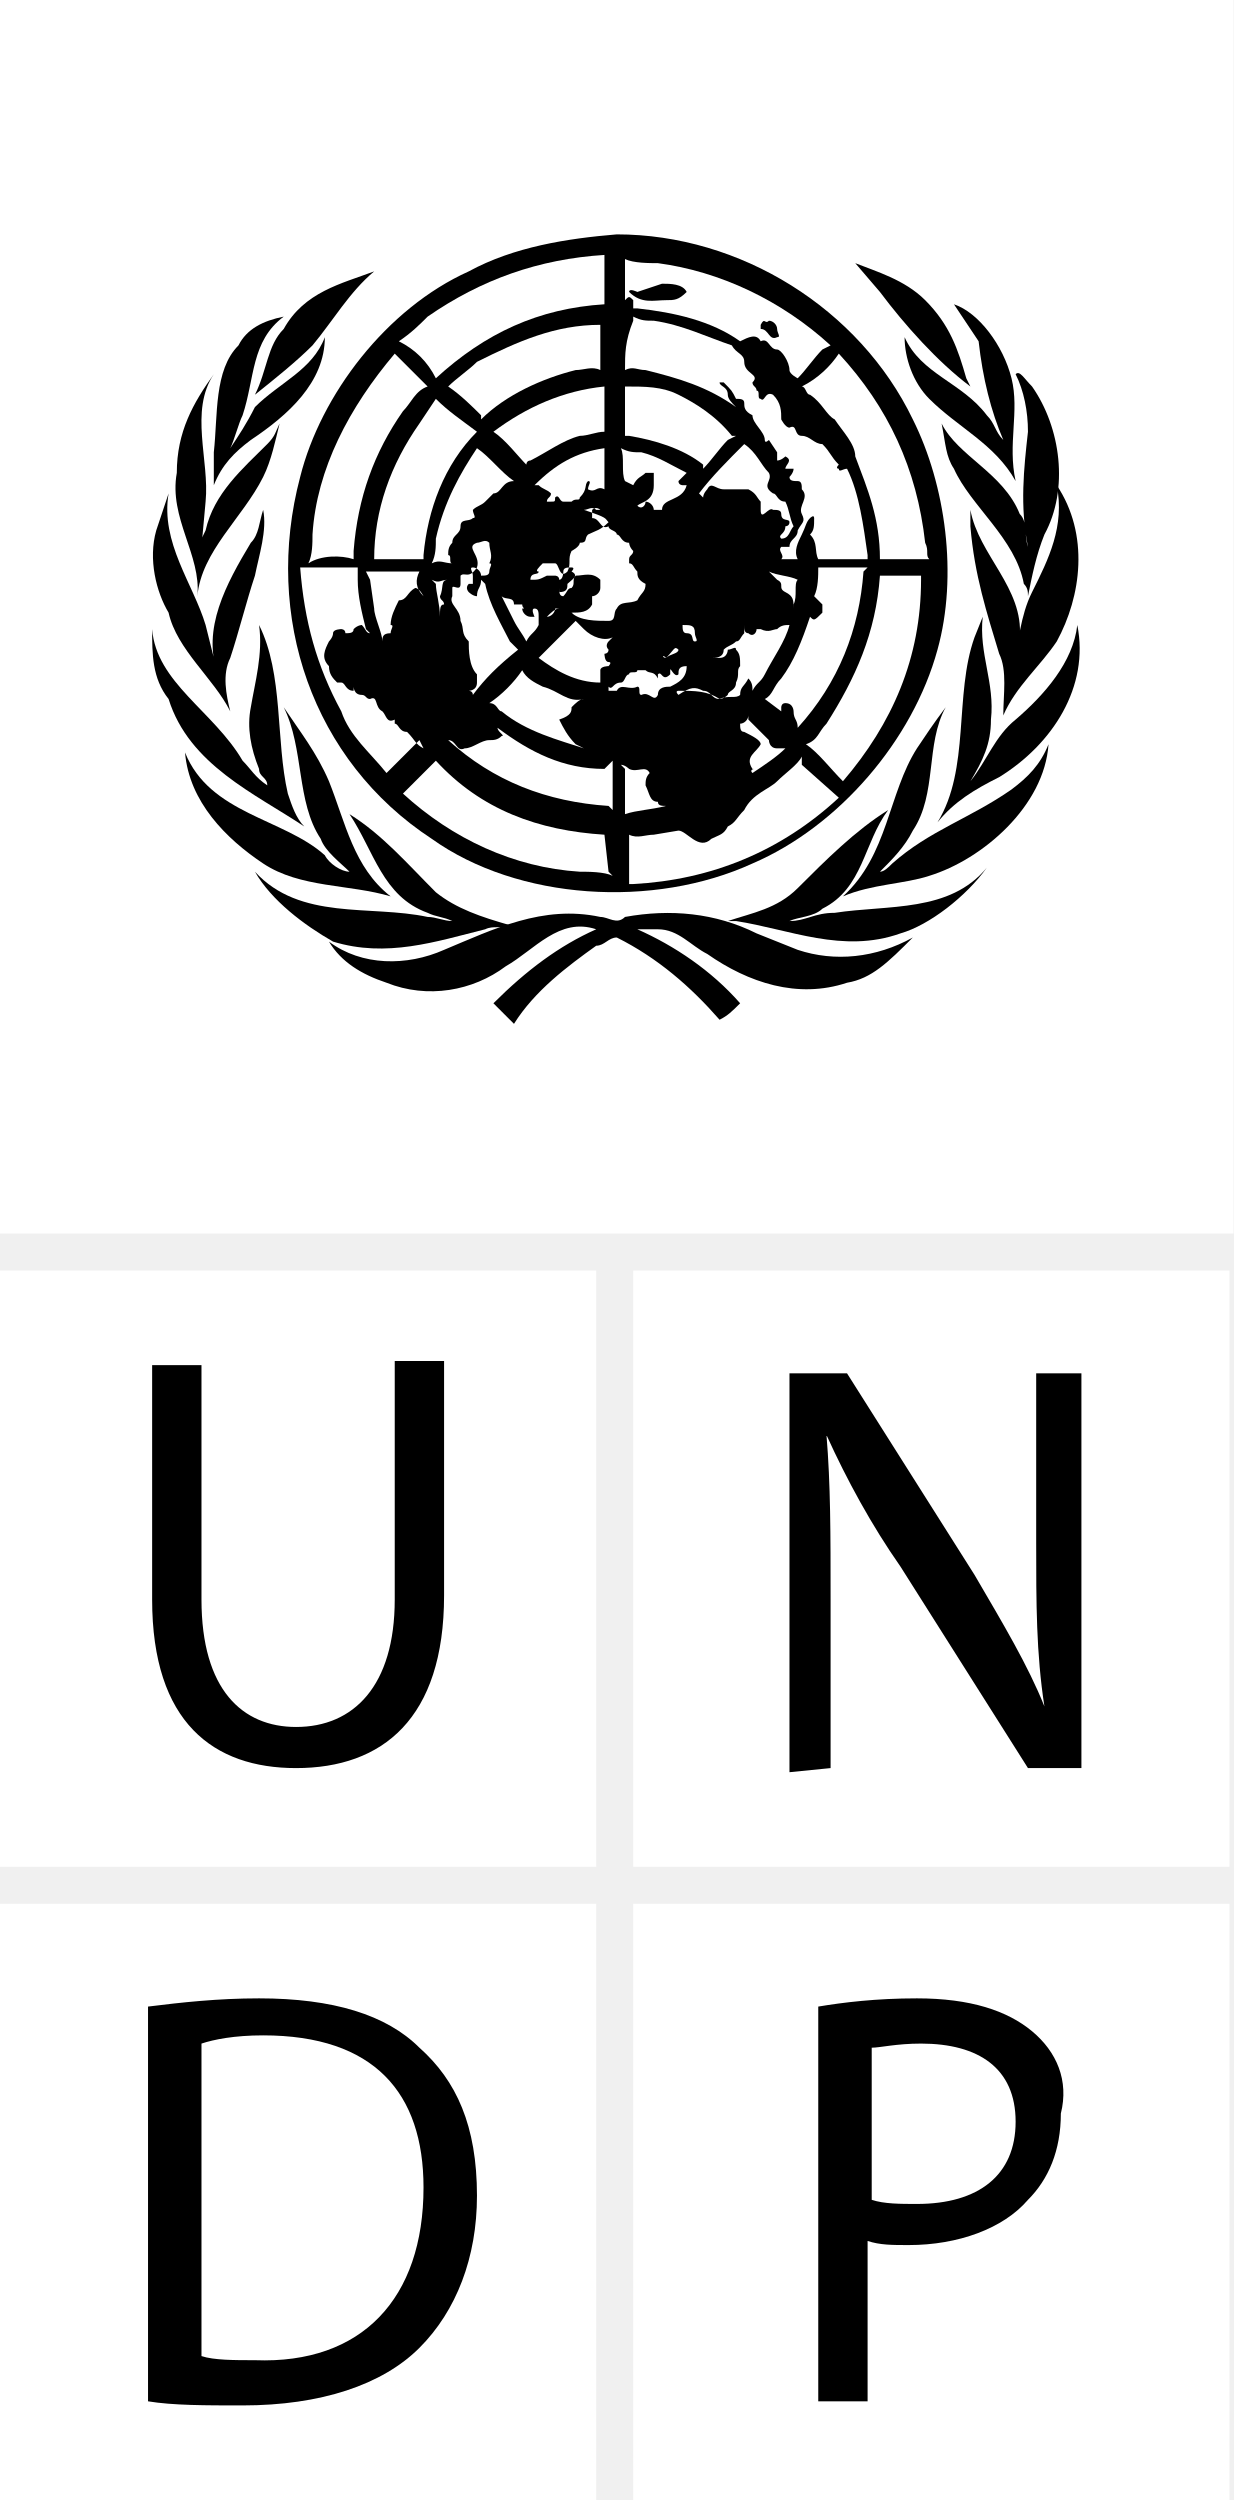
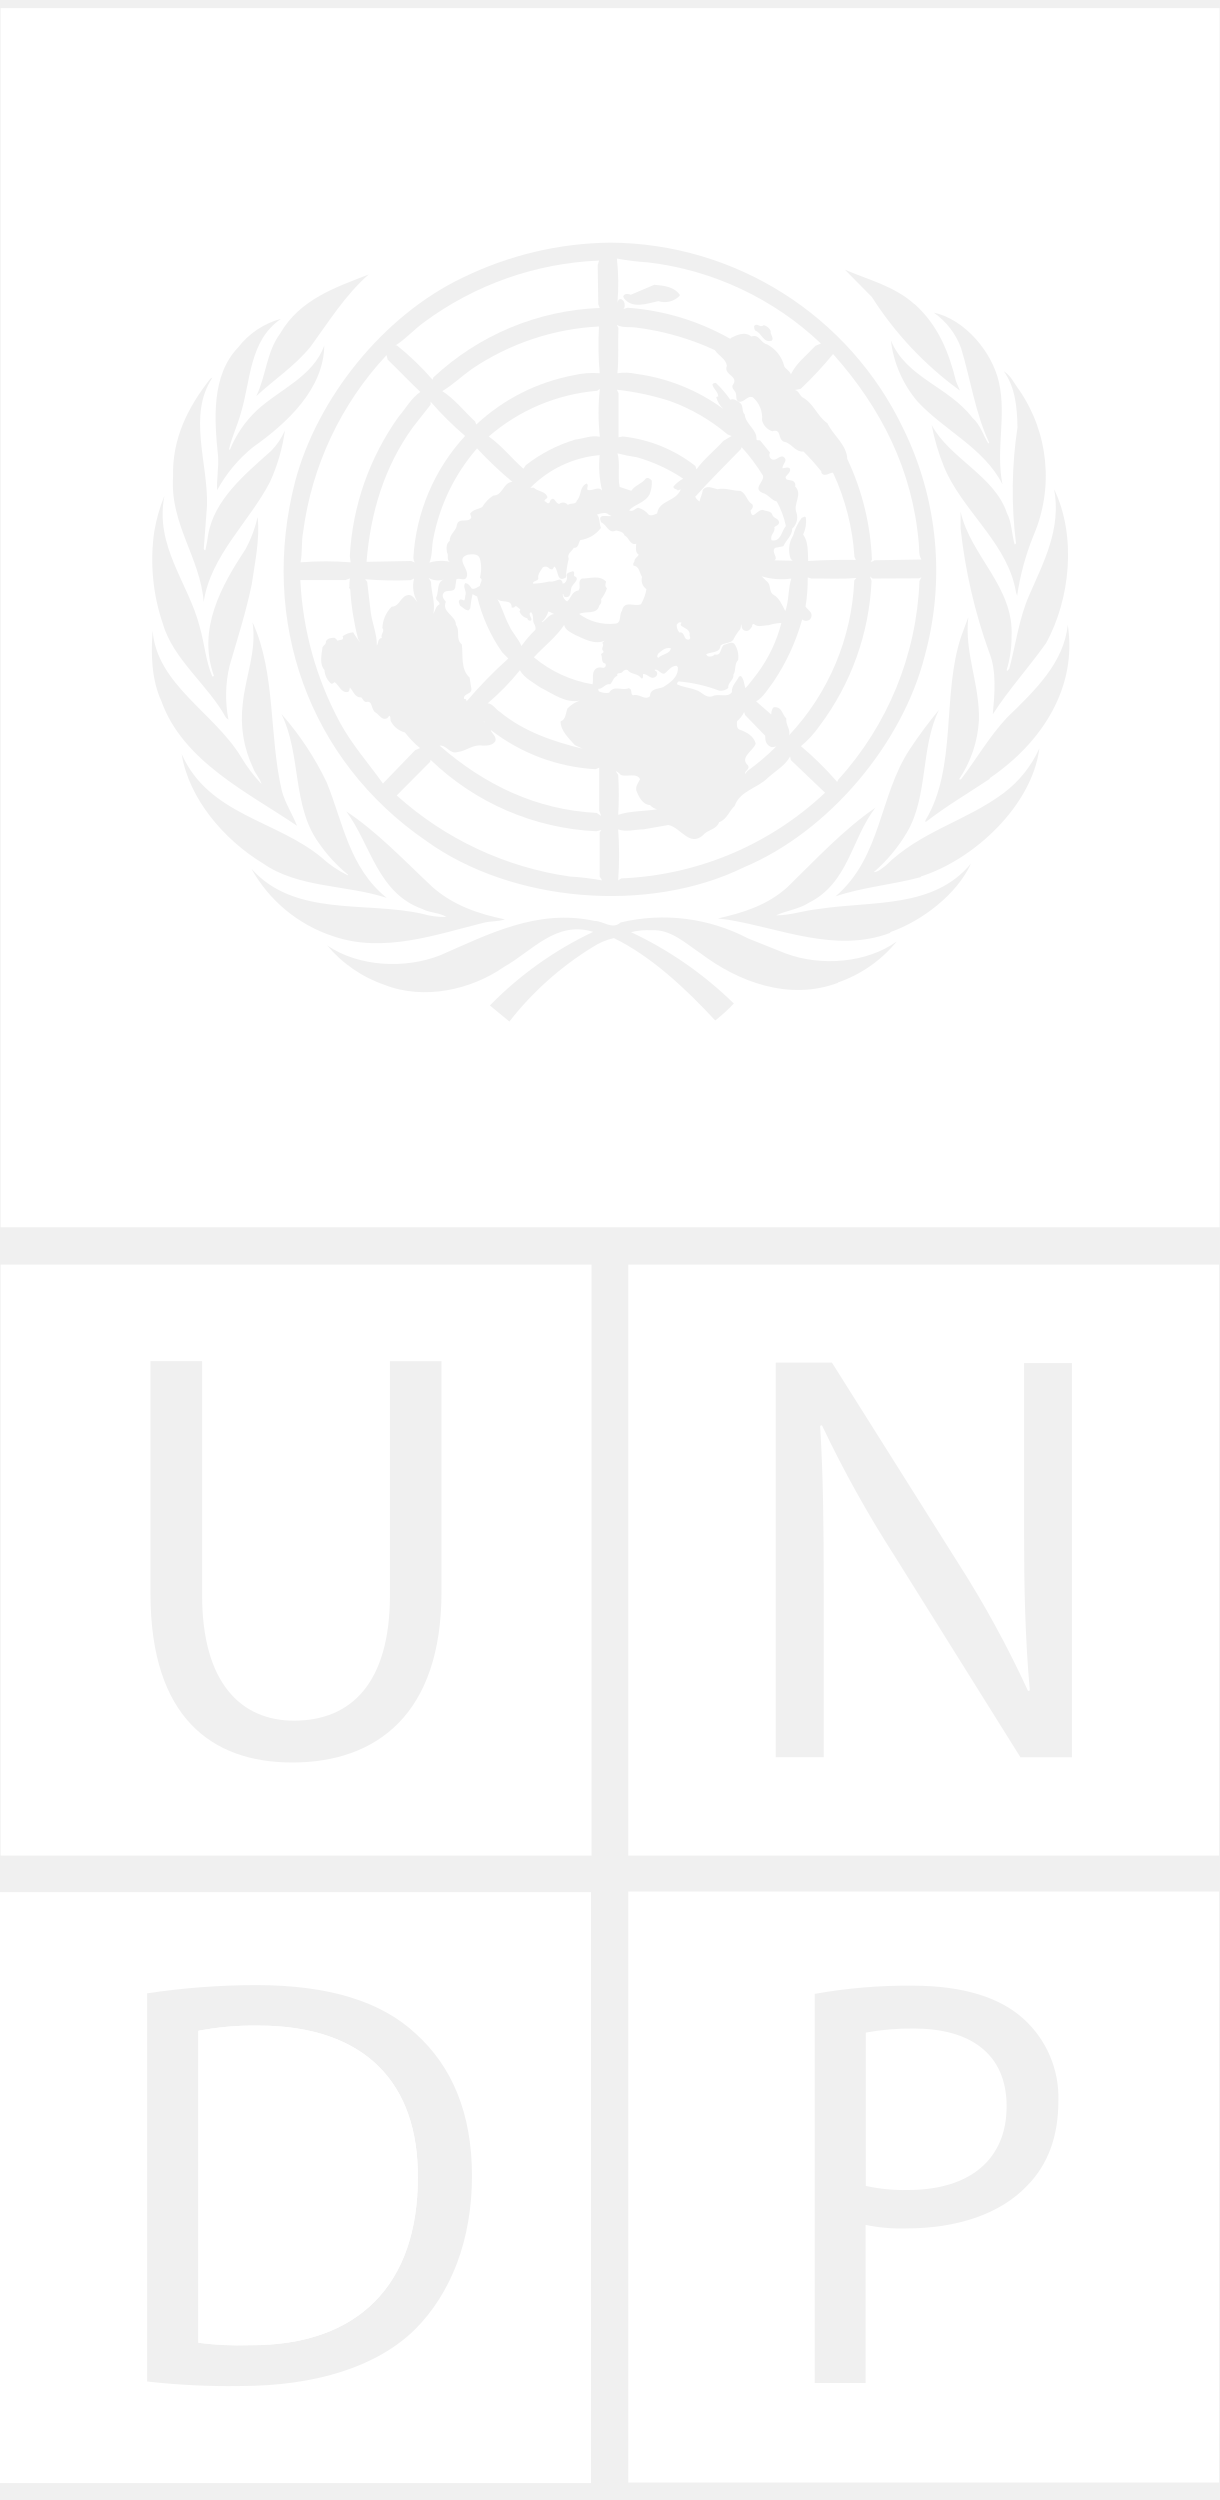
- <svg xmlns="http://www.w3.org/2000/svg" id="Layer_1" viewBox="0 0 30 60.8">
-   <style>.st0{fill:#fff}.st1{fill:#000}</style>
-   <path class="st0" d="M0 30.9h14.5v14.5H0z" />
-   <path class="st1" d="M3.7 33.2v5.7c0 3 1.5 4.1 3.5 4.1 2.1 0 3.6-1.2 3.6-4.2v-5.7H9.6v5.8c0 2.1-1 3.1-2.4 3.1-1.3 0-2.3-.9-2.3-3.1v-5.7H3.7z" />
-   <path class="st0" d="M15.4 30.9h14.5v14.5H15.4z" />
-   <path class="st1" d="M20.2 43v-4.1c0-1.6 0-2.8-.1-4 .5 1.1 1.1 2.2 1.8 3.2L25 43h1.3v-9.6h-1.1v4.1c0 1.5 0 2.7.2 4-.4-1-1-2-1.7-3.2l-3.1-4.9h-1.4v9.7l1-.1z" />
-   <path class="st0" d="M15.4 46.3h14.5v14.5H15.4z" />
-   <path class="st1" d="M25.1 49.4c-.6-.5-1.5-.8-2.8-.8-1 0-1.8.1-2.4.2v9.6h1.2v-3.9c.3.1.6.1 1 .1 1.2 0 2.3-.4 2.9-1.1.5-.5.8-1.2.8-2.1.2-.8-.1-1.5-.7-2" />
-   <path class="st0" d="M22.3 53.6c-.4 0-.8 0-1.1-.1v-3.7c.2 0 .6-.1 1.2-.1 1.4 0 2.3.6 2.3 1.9 0 1.3-.9 2-2.4 2M0 46.3h14.5v14.5H0z" />
-   <path class="st1" d="M10.2 49.8c-.8-.8-2.1-1.2-3.9-1.2-1 0-1.9.1-2.7.2v9.6c.6.1 1.4.1 2.3.1 1.9 0 3.4-.5 4.3-1.4.9-.9 1.4-2.2 1.4-3.7 0-1.7-.5-2.8-1.4-3.6" />
-   <path class="st0" d="M6.2 57.4c-.5 0-1 0-1.3-.1v-7.6c.3-.1.8-.2 1.5-.2 2.7 0 3.9 1.4 3.9 3.7 0 2.7-1.5 4.3-4.1 4.2M0 0h30v30H0z" />
-   <path class="st1" d="M25.7 15.6c-.4.6-1 1.1-1.3 1.8 0-.5.1-1.1-.1-1.5-.3-1-.6-1.9-.7-3.1v-.4c.2 1.1 1.3 1.9 1.2 3.1 0 .3-.1.6-.2.8v-.1c.2-.6.2-1.2.5-1.8.4-.8.8-1.6.6-2.6.8 1.2.6 2.7 0 3.8" />
-   <path class="st1" d="M25.1 9.4c.7 1 .9 2.5.3 3.6-.2.5-.3 1-.4 1.5 0-.1 0-.2-.1-.3-.2-1.1-1.3-1.9-1.7-2.8-.2-.3-.2-.6-.3-1.1.4.8 1.5 1.2 1.9 2.2.2.2.1.5.2.8-.2-1-.1-1.9 0-2.8 0-.5-.1-1-.3-1.4.1-.1.2.1.4.3" />
-   <path class="st1" d="M24.6 9.2c.2.8-.1 1.6.1 2.5-.5-.9-1.4-1.3-2.1-2-.4-.4-.6-1-.6-1.5.4.9 1.4 1.1 2 1.9.2.2.2.4.4.6-.3-.7-.5-1.5-.6-2.4l-.6-.9c.6.2 1.2 1 1.4 1.8" />
-   <path class="st1" d="M22.5 7.3c.6.6.8 1.2 1 1.9l.1.2c-.8-.6-1.6-1.5-2.2-2.3l-.6-.7c.5.2 1.2.4 1.7.9m-11.1-.7c1.1-.6 2.4-.8 3.6-.9 3 0 5.9 1.8 7.2 4.5.8 1.6 1.1 3.8.6 5.6-.6 2.2-2.4 4.3-4.5 5.2-2.4 1.1-5.7.9-7.8-.6-2.9-1.9-4.1-5.4-3.2-8.8.5-2 2.1-4.1 4.1-5m-2.3 0c-.6.5-1 1.2-1.5 1.8-.4.4-.9.8-1.4 1.2.3-.6.3-1.2.7-1.6.5-.9 1.4-1.1 2.2-1.4" />
-   <path class="st1" d="M5.8 8.4c.2-.4.6-.6 1.1-.7-.8.6-.7 1.5-1 2.4-.1.2-.2.6-.3.8.2-.3.4-.6.6-1 .6-.6 1.4-.9 1.7-1.7 0 1.1-.9 1.9-1.8 2.5-.4.3-.7.6-.9 1.1V11c.1-.9 0-2 .6-2.6" />
-   <path class="st1" d="M4.3 11.5c0-1 .4-1.7.9-2.4-.6.9-.1 2.1-.2 3.1l-.1 1.1c0-.2 0-.2.1-.4.2-.9.9-1.5 1.5-2.1.2-.2.2-.3.3-.5-.1.4-.2.9-.4 1.3-.5 1-1.5 1.8-1.6 2.9.1-1-.7-1.9-.5-3" />
-   <path class="st1" d="M3.8 12.9l.3-.9c-.2 1.2.6 2.2.9 3.2l.3 1.2c-.4-1.1.2-2.2.8-3.2.2-.2.2-.5.3-.8.1.5-.1 1.1-.2 1.6-.2.6-.4 1.4-.6 2-.2.4-.1.9 0 1.3-.4-.8-1.3-1.5-1.5-2.4-.3-.5-.5-1.3-.3-2" />
-   <path class="st1" d="M3.7 15.3c.1 1.3 1.5 2 2.2 3.2.2.2.3.4.6.6 0-.2-.2-.2-.2-.4-.2-.5-.3-1-.2-1.5.1-.6.3-1.3.2-2 .6 1.2.4 2.8.7 4.1.1.3.2.6.4.8-1.2-.8-2.8-1.5-3.3-3.1-.4-.5-.4-1.1-.4-1.7" />
-   <path class="st1" d="M4.5 18.3c.6 1.5 2.4 1.6 3.4 2.5.1.2.4.4.6.4-.2-.2-.6-.5-.7-.8-.6-.9-.4-2.2-.9-3.2.4.6.8 1.1 1.1 1.8.4 1 .6 2.1 1.5 2.8-1-.3-2.2-.2-3.1-.8-.9-.6-1.8-1.5-1.9-2.7" />
-   <path class="st1" d="M6.2 21.2c1.1 1.2 2.8.8 4.2 1.1.2 0 .4.1.6.1-.2-.1-.4-.1-.6-.2-1.1-.4-1.3-1.5-1.9-2.4.8.5 1.4 1.2 2.1 1.9.5.4 1.1.6 1.8.8-.2.1-.4 0-.6.1-1.2.3-2.4.7-3.7.3-.7-.4-1.5-1-1.9-1.7" />
-   <path class="st1" d="M20.6 23.9c-1.2.4-2.4 0-3.4-.7-.4-.2-.7-.6-1.2-.6h-.5c.9.4 1.8 1 2.5 1.8-.2.2-.3.3-.5.4-.7-.8-1.5-1.5-2.5-2-.2 0-.3.2-.5.2-.7.5-1.5 1.1-2 1.9l-.5-.5c.8-.8 1.6-1.4 2.5-1.8-.9-.3-1.5.5-2.2.9-.8.6-1.9.8-2.9.4-.6-.2-1.1-.5-1.4-1 .8.6 1.9.6 2.8.2 1.2-.5 2.4-1.1 3.8-.8.2 0 .4.2.6 0 1.1-.2 2.2-.1 3.2.4l1 .4c.9.3 1.9.2 2.8-.3-.6.6-1 1-1.6 1.1" />
-   <path class="st1" d="M21.9 22.7c-1.4.5-2.7-.1-4-.3h-.2c.6-.2 1.2-.3 1.7-.8.7-.7 1.4-1.4 2.2-1.9-.6.8-.6 1.9-1.6 2.4-.2.2-.6.2-.8.3.4 0 .6-.2 1.1-.2 1.3-.2 2.8 0 3.7-1.1-.5.7-1.4 1.4-2.1 1.6" />
-   <path class="st1" d="M22.6 21.3c-.6.2-1.4.2-2.1.5 1.1-1 1.1-2.5 1.8-3.6.2-.3.4-.6.7-1-.5.9-.2 2.1-.8 3-.2.4-.5.7-.8 1 .1 0 .2-.1.3-.2.9-.8 1.9-1.1 2.9-1.8.4-.3.7-.6.9-1.1-.1 1.5-1.6 2.8-2.9 3.2" />
-   <path class="st1" d="M24.3 18.9c-.6.3-1.1.6-1.5 1.1.8-1.3.4-3.1.9-4.5l.2-.5c-.1.9.3 1.6.2 2.5 0 .6-.2 1-.5 1.5.4-.5.6-1.1 1.1-1.5.7-.6 1.4-1.4 1.5-2.3.3 1.5-.6 2.9-1.9 3.7" />
-   <path class="st0" d="M18.3 18.8c.3-.2.6-.4.8-.6h-.2c-.2 0-.2-.2-.2-.2l-.5-.5v-.1c0 .1-.1.2-.2.2 0 .1 0 .2.1.2.2.1.4.2.4.3-.1.2-.4.3-.2.6.1 0-.1 0 0 .1m-2.8-6.5c.1.1.2 0 .2-.1.1 0 .2.1.2.2h.2c0-.3.5-.2.6-.6h-.1s-.1 0-.1-.1l.2-.2c-.4-.2-.7-.4-1.1-.5-.2 0-.3 0-.5-.1.1.2 0 .6.1.8l.2.1c.1-.2.2-.2.3-.3h.2v.3c0 .4-.3.4-.4.5m4.2 2.7c-.2.6-.4 1.1-.7 1.5-.2.2-.2.4-.4.5l.4.3v-.1s0-.1.1-.1c.2 0 .2.2.2.2 0 .2.1.2.1.4 1-1.1 1.5-2.4 1.6-3.8l.1-.1h-1.2c0 .2 0 .5-.1.7l.2.2v.2c-.2.2-.2.2-.3.1m-1-3.5c-.2-.2-.3-.5-.6-.7-.4.4-.8.8-1.1 1.2l.1.1c0-.1.1-.2.1-.2.1-.2.2 0 .4 0h.6c.2.1.2.2.3.3v.2c0 .3.2-.1.3 0 .1 0 .2 0 .2.1 0 .2.2.1.2.2s-.1.1-.1.1c0 .2-.2.2-.1.3.2 0 .2-.2.3-.3-.1-.2-.1-.4-.2-.6-.2 0-.2-.2-.3-.2-.3-.2 0-.3-.1-.5m-3.5 8.3c.3-.1.6-.1 1-.2-.1 0-.2 0-.2-.1-.2 0-.2-.2-.3-.4 0-.1 0-.2.1-.3-.1-.2-.3 0-.5-.1 0 0-.1-.1-.2-.1l.1.1v1.1m.3-3.1c.1 0 0 .2.1.2.2-.1.3.2.4 0 0-.2.2-.2.3-.2.2-.1.4-.2.4-.5-.2 0-.2.1-.2.2-.1.1-.2-.2-.2-.1v.1c-.2.2-.2-.1-.3 0v.1c-.1-.2-.2-.1-.3-.2h-.2c0 .1-.2 0-.2.1-.1 0-.1.2-.2.2-.2 0-.2.2-.3.1v.1h.2c.1-.2.3 0 .5-.1m1.1-1.5c0 .1 0 .2.1.2.2 0 .1.2.2.2s0-.1 0-.2c0-.2-.1-.2-.3-.2.1 0 .1 0 0 0 .1-.1.1-.1 0 0m-.1-5.6c-.4-.2-.8-.2-1.3-.2v1.2h.1c.6.1 1.3.3 1.8.7v.1c.2-.2.4-.5.6-.7l.2-.1h-.1c-.4-.5-.9-.8-1.3-1M9 14.1l.1.7c0 .2.2.6.2.8 0-.1 0-.2.2-.2 0-.1.1-.2 0-.2 0-.2.1-.4.2-.6.2 0 .2-.2.4-.3.1 0 .2.2.2.2-.2-.2-.2-.4-.1-.6H8.9l.1.2zm7.2 1.9c.1-.1.3-.1.3-.2-.1-.1-.1 0-.3.2-.1-.1-.1 0 0 0m2.5-2.1l.2.2c.2.1 0 .2.2.3s.2.2.2.4v-.1c.1-.2 0-.5.1-.6-.2-.1-.5-.1-.7-.2m-1.6 2.9c.2 0 .2.2.4.2.2-.1.4 0 .5-.1 0-.2.1-.2.2-.4.1.1.1.2.1.3.1-.2.2-.2.3-.4.2-.4.5-.8.6-1.2-.1 0-.2 0-.3.1-.1 0-.2.1-.4 0h-.1c0 .1-.1.2-.2.1-.1 0-.1-.1-.1-.2v.2c-.1.1-.1.2-.2.2-.1.1-.2.1-.3.2 0 .2-.2.2-.3.2h.2c.2 0 .2-.2.2-.2.1 0 .2-.1.2 0 .1.1.1.2.1.4-.1.1 0 .2-.1.4 0 .2-.2.2-.2.3-.1.1-.2.1-.2.1-.3-.2-.6-.2-1-.2 0 0-.1 0 0 .1.3-.2.4-.2.6-.1m-2.4 3.5c-1.6-.1-3-.6-4.1-1.8l-.8.8c1.2 1.1 2.7 1.8 4.3 1.9.2 0 .6 0 .8.1l-.1-.1-.1-.9zM13.1 16c.4.3.9.6 1.5.6v-.3c0-.1.2-.1.2-.1s.1-.1 0-.1-.1-.2-.1-.2.1 0 .1-.1c-.1-.1 0-.2 0-.2l.1-.1c-.2.1-.5 0-.7-.2l-.2-.2-.9.9m-.4-1.3c-.1 0-.1 0 0 0h-.2c0-.2-.2-.1-.3-.2l.3.6c.1.2.2.3.3.5.1-.2.2-.2.3-.4V15c0-.1 0-.2-.1-.2s0 .2 0 .2h-.1c-.1 0-.2-.1-.2-.2.1 0 0 0 0-.1m.8.1c0 .1-.1.2-.2.2.1-.1.2-.2.3-.2h-.1zm1.2 3.9c-1 0-1.8-.4-2.6-1 0 .1.2.2.1.2-.1.1-.2.1-.3.1-.2 0-.4.2-.6.2-.2.1-.2-.2-.4-.2 1.1 1 2.4 1.5 3.9 1.6l.1.1v-1.2l-.2.2z" />
-   <path class="st0" d="M10.3 18.2c-.2-.1-.2-.2-.4-.4-.2 0-.2-.2-.3-.2v-.2.1c-.2.1-.2-.1-.3-.2-.2-.1-.1-.4-.3-.3-.1 0-.1-.1-.2-.1-.2 0-.2-.2-.2-.2v.1c-.2 0-.2-.2-.3-.2h-.1c-.1-.1-.2-.2-.2-.4-.2-.2-.1-.4 0-.6 0 0 .1-.1.1-.2s.2-.1.2-.1.1 0 .1.1c.1 0 .2 0 .2-.1.1-.1.2-.1.2-.1.1.1.1.2.2.2l-.1-.1c-.1-.4-.2-.8-.2-1.2v-.3H7.3c.1 1.3.4 2.4 1 3.5.2.6.7 1 1.1 1.5l.8-.8.1.2zm1.3-9.4c-.2.2-.5.4-.7.6.3.2.6.5.8.7v.1c.6-.6 1.5-1 2.3-1.2.2 0 .4-.1.6 0V7.9c-1.1 0-2 .4-3 .9m-1 4.3c0 .2 0 .4-.1.6.2-.1.3 0 .5 0-.1 0 0-.2-.1-.2 0-.1 0-.2.1-.3 0-.2.2-.2.2-.4s.2-.1.3-.2c.1 0 0-.1 0-.2.1-.1.2-.1.3-.2l.2-.2c.2 0 .2-.3.5-.3-.3-.2-.6-.6-.9-.8-.4.6-.8 1.3-1 2.2m.2 1.6c0-.1-.1-.1-.1-.2.1-.2 0-.4.2-.4-.2 0-.2.1-.4 0l.1.1c0 .2.1.5.1.8 0-.2 0-.3.1-.3m1.1 2.8z" />
-   <path class="st0" d="M10.6 9.7l-.4.6c-.7 1-1.1 2.1-1.1 3.3h1.2v-.1c.1-1.1.5-2.2 1.3-3-.4-.3-.7-.5-1-.8zm3.3 7.5c.1-.1.2-.2.3-.2-.4.1-.6-.2-1-.3-.2-.1-.4-.2-.5-.4-.2.3-.5.6-.8.8.2 0 .2.2.3.2.6.5 1.4.7 2 .9l-.2-.1c-.2-.2-.3-.4-.4-.6.3-.1.3-.2.3-.3M11.2 14v.2c0 .2-.2 0-.2.1v.2c-.1.2.2.3.2.6.1.2 0 .3.2.5 0 .2 0 .6.2.8v.2c0 .2-.2.2-.2.2s.1 0 .1.1c.3-.4.6-.7 1.1-1.1l-.2-.2c-.2-.4-.5-.9-.6-1.4l-.1-.1c0 .2-.1.2-.1.4-.1 0-.2-.1-.2-.1s-.1-.1 0-.2h.1V14c0-.1-.1-.2 0-.2s.2.1.2.2c.1 0 .2 0 .2-.1s.1-.2 0-.2c.1-.2 0-.3 0-.5-.1-.1-.2 0-.3 0-.3.1.1.3 0 .6-.2.3-.3.1-.4.2m10.2 0c-.1 1.4-.6 2.5-1.3 3.6-.2.2-.2.4-.5.5.3.2.6.6.9.9 1.2-1.4 1.9-3 1.9-4.9V14h-1zM10.6 9.2c1.2-1.1 2.5-1.7 4.1-1.8V6.2c-1.6.1-3 .6-4.3 1.5-.2.2-.4.4-.7.6.4.2.7.5.9.9m4.1.2c-1 .1-1.9.5-2.7 1.1.3.2.6.6.8.8 0 0 0-.1.1-.1.4-.2.8-.5 1.2-.6.2 0 .4-.1.6-.1V9.4zm0 1.5c-.7.1-1.2.4-1.7.9h.1c.1.1.2.1.3.2 0 .1-.1.1-.1.2h.1c.1 0 .1 0 .1-.1.1-.1.1.1.2.1h.2c.1-.1.2 0 .2-.1.2-.2.1-.3.2-.4.1 0 0 .1 0 .2.2.1.2-.1.4 0v-1m.1 1.8c-.2.2-.3.2-.5.3-.1.1 0 .2-.2.2 0 .1-.2.2-.2.2-.1.2 0 .3-.1.5-.2.2-.2-.2-.3-.2h-.3c-.1.1-.2.2-.1.2 0 .1-.2 0-.2.2.2 0 .2 0 .4-.1h.2s.1 0 .1.1c.1 0 .1-.2.1-.2 0-.1.1-.1.2-.1s0 .1 0 .1c.2.1 0 .2-.1.3 0 .1 0 .2-.2.2v-.1c0 .1 0 .2.1.2.1-.1.1-.2.2-.2.1-.1 0-.2.1-.3.2 0 .4-.1.6.1v.2c0 .1-.1.2-.2.2v.2c-.1.2-.3.2-.5.2.2.2.6.2.9.2.2 0 .1-.2.2-.3.1-.2.3-.1.5-.2.1-.2.2-.2.2-.4-.2-.1-.2-.2-.2-.3-.1-.1-.1-.2-.2-.2v-.1c0-.1.1-.1.1-.2-.1-.1-.1-.2-.1-.2-.2 0-.2-.2-.3-.2 0-.1-.2-.1-.2-.2-.2.1-.2-.2-.4-.2v-.2c.1-.1.2 0 .2 0h-.1c-.1-.1-.2 0-.3 0 .6.2.5.2.6.3" />
-   <path class="st0" d="M8.6 13.6v-.2c.1-1.3.5-2.4 1.2-3.4.2-.2.3-.5.6-.6l-.8-.8c-1.1 1.3-1.9 2.8-2 4.4 0 .2 0 .5-.1.7.3-.2.8-.2 1.1-.1m10.9 4.8c-.1.2-.4.4-.6.6-.2.2-.6.3-.8.7-.2.2-.2.3-.4.4-.1.2-.2.2-.4.3-.3.3-.6-.2-.8-.2l-.6.1c-.2 0-.4.1-.6 0v1.2h.1c1.9-.1 3.6-.8 5-2.1l-.9-.8v-.2zM15.2 7.3c.1-.1.1-.1.2 0v.2h.1c.9.1 1.8.3 2.5.8.2-.1.4-.2.5 0 .2-.1.2.2.4.2.1 0 .3.3.3.5 0 .1.2.2.2.2.2-.2.4-.5.6-.7l.2-.1c-1.2-1.1-2.7-1.8-4.2-2-.2 0-.6 0-.8-.1v1" />
-   <path class="st0" d="M15.2 9c.2-.1.3 0 .5 0 .8.2 1.5.4 2.2.9-.1-.1-.2-.2-.2-.3 0-.2-.2-.2-.2-.3h.1c.2.2.2.2.3.4.1 0 .2 0 .2.1s0 .2.2.3c0 .2.3.4.3.6 0 .1.1 0 .1 0l.2.3v.2c.1 0 .2-.1.2-.1.2.1 0 .2 0 .3h.2c0 .1-.1.2-.1.2 0 .1.1.1.2.1s.1.1.1.2c.2.2-.1.4 0 .6.1.2 0 .2-.1.4 0 .2-.2.2-.2.4H19c-.1.1.1.2 0 .3h.4c-.1-.2 0-.4.1-.6s.1-.3.2-.4c0 0 .1-.1.1 0 0 .2 0 .3-.1.4.2.2.1.4.2.6h1.2v-.1c-.1-.7-.2-1.5-.5-2.1-.1 0-.2.1-.2 0 0 0-.1 0 0-.1-.2-.2-.2-.3-.4-.5-.2 0-.3-.2-.5-.2s-.1-.3-.3-.2c-.1 0-.2-.2-.2-.2 0-.2 0-.4-.2-.6-.2-.1-.2.2-.3.1-.1 0 0-.2-.1-.2 0-.1-.1-.1-.1-.2.2-.2-.2-.2-.2-.5 0-.2-.2-.2-.3-.4-.6-.2-1.2-.5-1.9-.6-.2 0-.3 0-.5-.1v.1c-.2.5-.2.8-.2 1.2" />
-   <path class="st0" d="M19.5 9.4c.1 0 .1.2.2.2.3.2.4.5.6.6.2.3.5.6.5.9.3.8.6 1.5.6 2.5h1.2c-.1-.1 0-.2-.1-.4-.2-1.8-.9-3.3-2.1-4.6-.2.3-.5.6-.9.8z" />
-   <path class="st1" d="M15.3 7.1c0-.1.2 0 .2 0l.6-.2c.2 0 .5 0 .6.2-.2.2-.3.2-.5.2-.3 0-.6.1-.9-.2m3.4.7c.1 0 .2.1.2.2s.1.2 0 .2c-.2.1-.2-.2-.4-.2v-.1c.1-.2.1 0 .2-.1" />
+ <svg xmlns="http://www.w3.org/2000/svg" width="60" height="123" fill="none">
+   <path d="M.031 62.22v29.076h29.073V62.219H.031zm21.69 16.111c0 5.971-3.161 8.384-7.345 8.384-3.98 0-6.972-2.244-6.972-8.296v-11.45h2.54v11.52c0 4.324 1.924 6.168 4.52 6.168 2.849 0 4.721-1.897 4.721-6.168V66.97h2.536v11.36zM30.91 62.22v29.076h29.072V62.219H30.91zm21.83 24.236h-2.536L44.043 76.6a57.636 57.636 0 01-3.604-6.477l-.088.028c.148 2.458.176 4.777.176 8.008v8.296h-2.36V67.04h2.764l6.192 9.835a51.771 51.771 0 013.457 6.322l.087-.028c-.228-2.596-.284-4.953-.284-7.956v-8.149h2.357v19.392zM0 93.094v29.073h29.076V93.094H0zm20.418 21.514c-1.848 1.816-4.844 2.785-8.613 2.785a35.359 35.359 0 01-4.566-.224V98.071a36.449 36.449 0 015.357-.404c3.6 0 6.164.808 7.86 2.392 1.757 1.588 2.765 3.864 2.765 7.001 0 3.136-1.022 5.764-2.803 7.548z" fill="#fff" />
+   <path d="M12.293 115.384a15.647 15.647 0 01-2.532-.119v-15.35a14.5 14.5 0 012.937-.256c5.296 0 7.892 2.852 7.86 7.485 0 5.244-2.912 8.268-8.264 8.24z" fill="#fff" />
+   <path d="M12.293 115.384a15.647 15.647 0 01-2.532-.119v-15.35a14.5 14.5 0 012.937-.256c5.296 0 7.892 2.852 7.86 7.485 0 5.244-2.912 8.268-8.264 8.24zM30.91 93.062v29.077h29.072V93.062H30.91zm19.63 14.468c-1.32 1.405-3.473 2.108-5.932 2.108a8.666 8.666 0 01-2.02-.172v7.776h-2.504V98.099c1.59-.284 3.202-.42 4.816-.404 2.48 0 4.292.58 5.444 1.62a5.219 5.219 0 011.728 4.057c0 1.749-.52 3.133-1.531 4.158z" fill="#fff" />
+   <path d="M44.672 107.748a8.777 8.777 0 01-2.076-.2v-7.545a12.45 12.45 0 012.364-.2c2.767 0 4.566 1.233 4.566 3.832 0 2.599-1.802 4.113-4.854 4.113zM.031.4v59.983H60V.4H.03zm51.444 31.23c-.84 1.19-1.854 2.3-2.63 3.512.087-.959.2-2.143-.18-3.053a26.468 26.468 0 01-1.405-6.097v-.822c.488 2.195 2.649 3.71 2.508 6.171.002.552-.08 1.1-.242 1.627l.035.042.098-.113c.32-1.204.478-2.48.977-3.607.702-1.62 1.587-3.256 1.229-5.216 1.11 2.318.787 5.399-.39 7.555zm-1.331-12.442a7.457 7.457 0 01.702 7.166c-.385.95-.655 1.943-.804 2.957-.074-.175-.088-.414-.151-.614-.562-2.15-2.6-3.685-3.439-5.715a10.8 10.8 0 01-.614-2.07c.895 1.655 3.101 2.509 3.702 4.332.246.463.232 1.053.38 1.535a.063.063 0 00.066-.056 20.911 20.911 0 01.074-5.698c-.018-1.008-.113-1.98-.671-2.757.351.207.513.608.755.92zm-.994-.369c.372 1.68-.169 3.316.172 5.013-.913-1.799-2.856-2.645-4.187-4.085a5.676 5.676 0 01-1.303-2.996c.766 1.847 2.828 2.255 4.011 3.804.397.35.527.857.783 1.264l.04-.042c-.682-1.454-.91-3.091-1.378-4.64a3.66 3.66 0 00-1.348-1.756c1.538.33 2.883 1.953 3.21 3.438zm-4.159-3.863c1.177 1.053 1.704 2.406 2.048 3.814l.19.446a16.908 16.908 0 01-4.331-4.601L41.57 13.27c1.17.505 2.424.8 3.421 1.696v-.01zm-22.23-1.293a16.937 16.937 0 017.27-1.725 16.073 16.073 0 0114.402 9.133 15.866 15.866 0 011.053 11.24c-1.095 4.275-4.692 8.598-8.88 10.358-4.713 2.311-11.415 1.732-15.616-1.282-5.84-4-8.233-10.889-6.466-17.71 1.075-4.05 4.296-8.135 8.237-10.014zm-4.623-.158c-1.173 1.03-1.98 2.35-2.859 3.551-.783.966-1.78 1.605-2.67 2.434.482-.99.5-2.174 1.177-3.084.966-1.686 2.758-2.28 4.352-2.901zm-6.42 3.586a3.959 3.959 0 012.107-1.405c-1.577 1.086-1.479 3.035-1.981 4.658-.162.6-.44 1.152-.576 1.756l.042.032a5.53 5.53 0 011.3-1.918c1.127-1.054 2.81-1.686 3.344-3.221-.025 2.136-1.81 3.811-3.513 5.012a7.123 7.123 0 00-1.756 2.108c-.039-.534.084-1.079.045-1.655-.193-1.858-.333-3.983.987-5.367zm-3.204 6.372c-.05-1.886.73-3.428 1.837-4.833.032 0 .056-.05.095-.042-1.215 1.833-.21 4.172-.26 6.273l-.162 2.15c.022 0 .022.08.081.052.058-.244.102-.492.134-.741.298-1.735 1.788-2.964 3.108-4.145.281-.29.508-.628.671-.997a9.093 9.093 0 01-.734 2.532c-1.026 1.978-2.919 3.618-3.263 5.901-.165-2.167-1.661-3.825-1.507-6.15zm-.924 2.683a8.46 8.46 0 01.5-1.756c-.49 2.494 1.186 4.289 1.738 6.456.232.805.291 1.676.618 2.438.032 0 .056 0 .077-.042-.822-2.283.366-4.416 1.553-6.217a6.041 6.041 0 00.597-1.588c.126 1.054-.134 2.237-.288 3.316-.285 1.373-.703 2.676-1.092 4.01a6.262 6.262 0 00-.053 2.646l-.12-.095c-.874-1.605-2.599-2.863-3.105-4.619a9.772 9.772 0 01-.425-4.549zm-.08 4.876c.193 2.648 3.038 4.046 4.358 6.234.283.475.617.917.998 1.318-.067-.282-.327-.52-.421-.808a5.676 5.676 0 01-.503-3.123c.127-1.352.703-2.606.482-4.029 1.155 2.501.804 5.62 1.45 8.328.169.59.513 1.117.738 1.686-2.382-1.622-5.62-3.16-6.674-6.14-.474-1.022-.523-2.29-.428-3.466zm1.426 6.073c1.324 2.996 4.647 3.252 6.87 5.082.39.358.828.657 1.303.889l.021-.025a7.573 7.573 0 01-1.461-1.59c-1.303-1.813-.847-4.356-1.823-6.323a14.584 14.584 0 012.23 3.372c.801 1.967 1.103 4.187 2.95 5.676-2.001-.657-4.337-.47-6.1-1.704-1.911-1.166-3.632-3.171-3.99-5.377zm3.41 5.62c2.125 2.423 5.62 1.615 8.43 2.244.387.113.788.166 1.19.155-.35-.218-.807-.193-1.176-.387-2.22-.783-2.546-3.185-3.755-4.808 1.542 1.022 2.835 2.406 4.261 3.74 1.022.893 2.252 1.307 3.544 1.574-.309.113-.702.078-1.054.169-2.321.576-4.917 1.51-7.376.667a7.144 7.144 0 01-4.064-3.372v.018zm28.883 5.64c-2.399.896-4.9-.038-6.772-1.46-.737-.482-1.44-1.184-2.413-1.128a3.391 3.391 0 00-.997.095 18.43 18.43 0 015.058 3.512 7.95 7.95 0 01-.917.833c-1.486-1.605-3.161-3.161-4.988-4.054a3.223 3.223 0 00-1.029.436 15.495 15.495 0 00-4.11 3.67l-.959-.79a17.643 17.643 0 015.083-3.621c-1.82-.573-3.01.952-4.394 1.728-1.609 1.12-3.93 1.647-5.884.875a6.38 6.38 0 01-2.81-1.936c1.539 1.054 3.822 1.17 5.56.485 2.344-1.019 4.77-2.304 7.591-1.69.443 0 .875.45 1.29.074a9.01 9.01 0 016.273.79l1.861.742c1.728.639 3.966.467 5.445-.594a6.456 6.456 0 01-2.888 2.016v.018zm2.571-2.458c-2.694 1.015-5.402-.228-7.983-.646l-.496-.063c1.233-.278 2.43-.647 3.414-1.535 1.444-1.405 2.733-2.81 4.338-3.917-1.19 1.528-1.313 3.699-3.28 4.682-.492.32-1.103.376-1.609.618.72 0 1.373-.242 2.086-.312 2.638-.411 5.655 0 7.503-2.238-.688 1.51-2.403 2.825-3.973 3.376v.035zm1.493-2.74c-1.37.37-2.841.489-4.18.942 2.262-1.943 2.136-4.946 3.646-7.232.444-.674.925-1.322 1.44-1.943-.916 1.848-.52 4.236-1.577 6.028a7.825 7.825 0 01-1.63 1.956c.211 0 .397-.19.577-.313 1.72-1.707 3.958-2.188 5.813-3.579a5.619 5.619 0 001.756-2.202c-.358 2.8-3.179 5.458-5.827 6.308l-.018.035zm3.4-4.836c-1.053.702-2.142 1.341-3.161 2.132v-.092c1.57-2.606.8-6.182 1.756-9.04l.352-.956c-.2 1.777.572 3.291.523 5.079a5.764 5.764 0 01-.98 2.901h.095c.769-1.004 1.37-2.076 2.265-3.038 1.388-1.342 2.81-2.715 2.99-4.566.48 3.063-1.251 5.785-3.84 7.544v.036z" fill="#fff" />
+   <path d="M29.568 25.97a1.517 1.517 0 01-1.015.601c-.102.127-.077.408-.327.383-.077.176-.351.281-.246.538-.076.301-.122.61-.137.92-.474.291-.35-.393-.572-.537l-.084.133c-.092.025-.159-.032-.225-.095a.242.242 0 00-.253 0c-.105.176-.264.32-.225.559-.046.144-.288.095-.256.245.272-.01.542-.047.808-.108.186.045.35-.088.52-.095.06.031.14.095.112.19h.08a.323.323 0 00.127-.383c0-.169.204-.169.313-.218.102.049.038.15.056.235.351.134-.088.397-.137.587-.05.19 0 .498-.302.45a.112.112 0 01-.078-.138h-.042a.404.404 0 00.218.352c.218-.183.228-.496.552-.534.165-.176-.074-.446.175-.59.415 0 .857-.186 1.187.147-.024.148-.077.214.043.33-.06.197-.158.38-.288.538a.271.271 0 01-.085.302c-.109.488-.667.256-.994.425a2.522 2.522 0 001.757.477c.35 0 .193-.439.35-.628.11-.559.626-.176.938-.33.133-.23.224-.48.267-.741a.533.533 0 01-.214-.598c-.133-.186-.12-.523-.418-.555a.158.158 0 01.035-.19c0-.175.166-.235.215-.35-.183-.12-.134-.383-.12-.538-.312.091-.351-.32-.576-.407-.056-.183-.256-.215-.414-.246-.383.182-.446-.288-.734-.4-.032-.088-.099-.215 0-.285.098-.07.35 0 .502-.028l-.137-.07c-.127-.145-.404-.057-.573 0 .165.165.099.453.197.653zm.808-7.607c.306-.046.618-.035.92.031a9.354 9.354 0 014.296 1.729 1.17 1.17 0 01-.351-.576.087.087 0 01.095-.032c0-.25-.246-.376-.285-.6a.162.162 0 01.176-.071c.26.25.496.525.702.822.176-.07.32.042.45.133.228.137.088.436.263.594.032.47.604.738.576 1.208 0 .11.14.025.19.081l.478.587a.234.234 0 00.084.326c.214.102.351-.172.548-.133.309.175-.05.383-.018.576.12 0 .274-.095.37.024.038.176-.145.288-.219.4 0 .177.144.138.274.177a.222.222 0 01.194.288c.396.414-.12.864.07 1.303a.752.752 0 01-.211.78c0 .35-.313.568-.436.863l-.407.081c-.218.215.186.482-.035.615l.9.018-.1-.095a1.323 1.323 0 01.12-1.138c.085-.317.229-.616.425-.878.056 0 .158-.12.207 0 .03.282-.017.567-.137.825.26.351.225.847.246 1.3.794-.05 1.57-.064 2.347-.053l-.07-.155a11.475 11.475 0 00-1.054-4.137c-.165 0-.288.144-.478.095a.154.154 0 01-.098-.159 11.497 11.497 0 00-.875-.976c-.415.039-.597-.432-.962-.481-.327-.134-.102-.664-.576-.517a.772.772 0 01-.503-.537 1.32 1.32 0 00-.453-1.134c-.291-.106-.407.277-.702.214-.158-.081-.088-.288-.137-.422-.05-.133-.19-.207-.165-.368.375-.496-.457-.485-.274-.974-.05-.35-.408-.491-.59-.769a13.022 13.022 0 00-3.864-1.11c-.351-.049-.664.025-.96-.133l.078.147c-.028.745.025 1.535-.049 2.23zm-1.079 19.483a9.259 9.259 0 01-5.156-1.935c.05.19.302.316.232.552-.137.22-.415.224-.636.22-.46-.076-.794.271-1.222.317-.394.12-.53-.351-.889-.316 2.22 1.935 4.76 3.161 7.728 3.312l.224.151-.098-.27v-2.108l-.183.078zm-11.232-9.22l.172 1.468c.07.57.32 1.114.302 1.672.088-.12.035-.35.25-.382-.088-.176.168-.33.024-.482a1.57 1.57 0 01.457-1.053c.407 0 .435-.555.846-.576.207 0 .334.27.425.35a1.516 1.516 0 01-.169-1.158l-.175.08c-.744.03-1.489.015-2.23-.045l.098.126zm3.119-8.866v.152l-.864 1.1c-1.405 1.938-2.087 4.186-2.287 6.63l2.192-.041.207.08c-.088-.056-.067-.15-.095-.232a9.67 9.67 0 012.547-6.002 15.59 15.59 0 01-1.7-1.686zm12.128 13.907c.288.15.636.161.942.288.27.07.456.407.794.302.291-.158.769.098.962-.207-.032-.296.225-.513.351-.766l.092-.025c.161.169.154.418.224.6.225-.238.4-.505.601-.75a7.136 7.136 0 001.166-2.46c-.213.01-.425.046-.629.11-.231 0-.512.122-.702-.04-.07-.059-.123.036-.109.099-.084.12-.165.27-.351.214-.186-.056-.144-.214-.193-.326a.702.702 0 01-.039.245c-.14.164-.258.345-.351.538-.169.183-.443.12-.618.27-.032.383-.457.302-.703.425 0 .046.039.057.063.095a.309.309 0 00.352-.08c.35.09.263-.352.46-.478.165-.025.326-.169.498-.056.165.235.234.523.194.807-.194.19-.095.503-.232.727.031.264-.292.383-.25.647a.562.562 0 01-.439.137 7.501 7.501 0 00-1.998-.457.134.134 0 00-.085.14zm-11.686-3.934c.021-.144-.193-.183-.168-.327.15-.295 0-.773.4-.903a.915.915 0 01-.77-.07l.12.193c0 .527.225 1.03.113 1.567.105-.155.105-.362.305-.46zm11.665 1.004a.605.605 0 00.13.38c.31-.046.18.386.464.35.161-.048 0-.185.052-.287-.042-.243-.277-.267-.439-.411-.017-.046 0-.088.039-.127-.116-.066-.169.007-.246.095zm3.372 7.341l.113-.15c.5-.358.97-.756 1.404-1.191h.06c-.098-.032-.221.063-.33 0-.228-.106-.263-.306-.263-.538l-.984-1.015-.053-.151c-.082.175-.202.33-.35.453 0 .13-.04.323.115.408.316.105.73.316.804.702-.13.351-.8.671-.386 1.054.14.197-.183.267-.13.428zm-11.219-8.229c-.077-.043-.087-.032-.15.038a.197.197 0 01-.12 0c0-.453-.51-.183-.703-.421.225.414.352.885.573 1.3.148.35.464.656.611 1.018a5.33 5.33 0 01.689-.8.42.42 0 00-.078-.314c-.07-.168 0-.407-.133-.551-.204.074.074.281 0 .404a.125.125 0 01-.12 0 .126.126 0 01-.066-.102.531.531 0 01-.39-.351c.12-.102-.07-.144-.113-.221z" fill="#fff" />
+   <path d="M39.115 19.188c.172.039.221.239.351.351.58.31.73.935 1.243 1.286.288.604.952 1.054.977 1.756a12.683 12.683 0 011.212 4.963l-.06.095a.301.301 0 00.186-.074l2.308-.038c-.151-.225-.092-.552-.13-.822-.306-3.558-1.823-6.604-4.215-9.287a18.345 18.345 0 01-1.591 1.71l-.281.06zm-8.163 5.919c.183.105.284-.084.442-.127a.98.98 0 01.53.352c.145.063.282-.021.408-.07.092-.665.92-.566 1.166-1.191l-.15.06c-.064-.092-.222-.053-.215-.194.134-.159.297-.29.481-.386a8.046 8.046 0 00-2.28-1.054 8.433 8.433 0 01-.958-.193c.151.457 0 1.124.112 1.654l.573.19c.172-.278.537-.351.702-.597.106-.088.225 0 .306.095.014.226-.022.453-.105.663-.215.432-.727.485-1.012.798zm8.514 5.37a10.46 10.46 0 01-1.405 3.053c-.263.35-.523.8-.86.976l.734.64c.038-.04 0-.106.028-.159.028-.052.046-.21.165-.193.351 0 .351.351.559.559-.043.305.224.544.133.825a11.872 11.872 0 003.21-7.618l.106-.127c-.703.07-1.476.021-2.217.032l-.179-.057a8.16 8.16 0 01-.109 1.44l.26.285a.288.288 0 01-.052.351.302.302 0 01-.373-.007zm-1.991-2.121l.245.242c.246.172.081.527.352.675.27.147.421.52.562.79a.927.927 0 00.07-.232c.109-.439.091-.934.228-1.366-.488.07-.985.033-1.457-.11zm-4.549-8.637a13.62 13.62 0 00-2.575-.545l.081.176v2.163l.21-.038a7.025 7.025 0 013.57 1.45l.056.17c.351-.503.902-.935 1.324-1.406l.4-.235-.193-.078a9.25 9.25 0 00-2.873-1.657zm4.615 3.688a9.011 9.011 0 00-1.053-1.405l-.039.098c-.738.762-1.545 1.556-2.244 2.34a.51.51 0 00.214.231c.032-.193.137-.351.154-.558.187-.264.478-.099.724-.042.383-.088.745.087 1.135.08.291.144.316.513.575.657.074.102.018.221-.08.302.08.6.351-.158.674 0 .127.05.285.032.38.169.049.25.35.204.35.439-.024.12-.15.15-.235.218.078.238-.242.39-.133.646.464.088.481-.45.702-.703a4.367 4.367 0 00-.446-1.204c-.26-.056-.421-.352-.702-.425-.499-.222.091-.541.024-.843zm-5.149 8.957c.19-.197.593-.19.611-.475-.281-.045-.422.11-.611.26-.028.06-.113.172 0 .215zm-2.887 8.591l.08-.12-.245.064a12.6 12.6 0 01-8.153-3.513l-.024.095-1.644 1.655a16.158 16.158 0 008.518 3.99c.532.03 1.062.094 1.587.19l-.12-.19v-2.171zm1.422-7.095c.211.038.063.263.215.351.326-.105.579.278.839.039 0-.376.41-.352.64-.44.35-.217.768-.502.73-.983l-.06-.07c-.25 0-.376.19-.555.351-.179.162-.351-.239-.523-.15 0 .038.049.055.08.073a.18.18 0 010 .232c-.27.246-.396-.123-.656-.099v.099c0 .056 0 .14-.092.109-.165-.264-.491-.166-.653-.397-.098-.056-.197 0-.267.08-.06.12-.313 0-.25.194-.2.07-.22.28-.35.414-.25-.046-.352.235-.594.232.024.046 0 .126.07.133a.85.85 0 00.464.057c.242-.4.625-.081.962-.225zm-10.26 2.947a4.56 4.56 0 01-.744-.77 1.092 1.092 0 01-.671-.512c-.081-.092 0-.25-.095-.313l-.099.12c-.28.133-.379-.155-.572-.27-.25-.138-.126-.609-.467-.524-.123 0-.165-.151-.246-.229-.31.029-.39-.312-.558-.48-.032.073 0 .168-.095.213-.32.074-.432-.316-.65-.48-.056.024-.095.094-.176.077a.965.965 0 01-.33-.675c-.263-.298-.14-.766-.095-1.127.05-.095.19-.148.162-.27.074-.17.25-.183.418-.19a.41.41 0 01.158.15c.105-.066.351 0 .25-.224.152-.11.332-.177.52-.193.099.176.216.342.35.495l-.109-.172a12.772 12.772 0 01-.386-2.43c0-.05-.102-.075-.042-.12v.024c-.004-.15.004-.3.024-.45l-.214.081h-2.223c.115 2.46.784 4.86 1.956 7.025.57 1.054 1.405 2.002 2.108 2.986l1.59-1.647.236-.095zm7.253-1.95c.167-.174.373-.307.601-.386-.702.144-1.335-.351-1.942-.65-.352-.253-.79-.463-.998-.846a12.067 12.067 0 01-1.59 1.63c.245 0 .382.288.593.41 1.197.998 2.69 1.48 4.078 1.823l-.38-.179c-.288-.326-.702-.702-.702-1.166.277-.102.246-.418.34-.636zm2.495 5.233c.59-.2 1.278-.168 1.917-.273a.664.664 0 01-.35-.207c-.377-.025-.552-.415-.672-.703-.056-.21.091-.39.18-.572-.162-.33-.657-.092-.945-.208-.081-.066-.138-.161-.246-.179l.116.18c.04.653.04 1.309 0 1.963zm8.457-2.872c-.228.435-.702.702-1.096 1.053-.52.52-1.366.63-1.633 1.384-.277.253-.372.654-.762.798-.148.383-.555.35-.787.635-.67.601-1.103-.379-1.71-.498l-1.223.214c-.425 0-.846.151-1.247 0 .06.836.06 1.675 0 2.511l.151-.098a15.54 15.54 0 0010.028-4.215l-1.682-1.605-.039-.18z" fill="#fff" />
+   <path d="M42.937 28.465l-.134-.099.077.218a12.806 12.806 0 01-2.536 7.099c-.264.384-.58.73-.938 1.029a15.853 15.853 0 011.781 1.756l.064-.12a15.405 15.405 0 003.986-9.76l.099-.19-.12.056-2.28.01zm-25.684-.798l-.042-.312c.133-2.465.965-4.84 2.399-6.85.351-.407.622-.916 1.071-1.222-.52-.488-1.053-1.054-1.608-1.591l-.057-.218a15.76 15.76 0 00-4.106 8.729c-.088.48-.028.976-.123 1.464.82-.066 1.646-.066 2.466 0zm6.217-5.606a9.455 9.455 0 00-2.15 4.43c-.087.383-.038.829-.192 1.19a2.006 2.006 0 011-.042c-.178-.095-.03-.326-.136-.453-.025-.197-.056-.446.137-.576-.021-.326.326-.495.351-.79.088-.351.47-.113.653-.288.12-.063 0-.176 0-.264.158-.217.408-.207.597-.326.133-.226.317-.417.538-.559.477 0 .488-.657.941-.674a18.65 18.65 0 01-1.738-1.648zm2.796 10.278a6.07 6.07 0 002.887 1.328c.053-.215-.031-.485.081-.671.113-.186.292-.169.453-.137a.137.137 0 00.095-.211c-.228-.042-.126-.299-.207-.443 0-.08.144-.063.112-.168-.161-.13.078-.27-.056-.408.039-.024.07-.073.109-.102-.485.204-.997-.09-1.426-.28-.21-.123-.513-.24-.558-.5-.359.563-1.012 1.072-1.49 1.592zM22.455 28.5l-.063.425c-.095.25-.407.063-.551.232-.144.168 0 .326.095.453-.222.513.505.674.495 1.134.225.292-.032.703.291.963.07.52-.073 1.222.383 1.63l.078.498c.09.352-.412.253-.352.559.099-.046.12.08.127.112a21.315 21.315 0 012.051-2.107l-.302-.306a8.008 8.008 0 01-1.23-2.743l-.231-.116c-.05.232-.087.466-.113.702l-.08.095c-.166 0-.27-.144-.415-.232-.035-.087-.123-.231 0-.302a.302.302 0 01.193.053c.07-.084.039-.21.081-.323.021-.193-.147-.351-.028-.538.151 0 .263.17.327.27.154.05.274-.076.4-.133 0-.137.19-.32 0-.4a1.819 1.819 0 000-.941c-.084-.264-.38-.218-.597-.194-.646.208.105.703-.053 1.093-.098.242-.337.024-.506.116zm4.525 1.58c-.06.203-.175.385-.331.527h.046c.19-.137.33-.383.572-.397l-.288-.13zm2.525-7.688a5.451 5.451 0 00-3.41 1.605h.171c.197.193.506.15.65.41.074.141-.137.127-.127.247.043.031.095.038.127.095.151.052.12-.088.18-.152.196-.196.23.194.42.194a.296.296 0 01.422.052c.13-.112.404 0 .443-.214.25-.263.112-.67.477-.84.13.074 0 .194.043.306.245.102.526-.21.723.042a5.139 5.139 0 01-.12-1.745zm-8.223-3.71l.039-.112a12.683 12.683 0 018.184-3.418l-.07-.19-.028-1.92.066-.222a15.54 15.54 0 00-8.612 3.035c-.489.351-.92.846-1.405 1.138h.07a13.243 13.243 0 011.756 1.69z" fill="#fff" />
+   <path d="M29.47 16.062a12.293 12.293 0 00-6.245 2.086c-.5.352-.952.79-1.465 1.096.593.373 1.082.998 1.616 1.493l.056.151a9.62 9.62 0 014.794-2.427c.419-.098.85-.132 1.279-.098a16.238 16.238 0 01-.035-2.3zm-.092 3.165a9.322 9.322 0 00-5.332 2.248c.608.421 1.149 1.1 1.704 1.587.043-.056.083-.114.12-.175a7.404 7.404 0 012.437-1.261c.397-.039.79-.228 1.205-.137a11.014 11.014 0 010-2.357l-.134.095zm-5.55 16.277l-.031-.057.031.099v-.042zm8.079-22.593a12.54 12.54 0 01-1.556-.19c.081.732.09 1.47.025 2.203a.302.302 0 01.074-.186c.112-.067.204.032.25.109.045.077.059.305-.036.351.095 0 .144-.056.228-.056 1.776.129 3.5.653 5.048 1.535v-.039c.309-.154.702-.351 1.029-.08.383-.145.456.326.766.382a1.658 1.658 0 01.85 1.078c.066.145.295.246.326.401.257-.544.766-.93 1.209-1.405l.27-.112a14.917 14.917 0 00-8.483-3.99zm1.539 1.634a1.02 1.02 0 01-1.054.27c-.527.106-1.264.408-1.686-.133-.02-.043-.067-.099-.02-.137.07-.127.252-.081.35-.042l1.152-.492c.46.039.973.095 1.247.478l.01.056zm4.52 2.22c-.432.112-.47-.373-.804-.496a.326.326 0 01-.056-.231c.15-.183.295.122.46-.04a.477.477 0 01.351.289c-.031.179.18.334.05.478z" fill="#fff" />
</svg>
